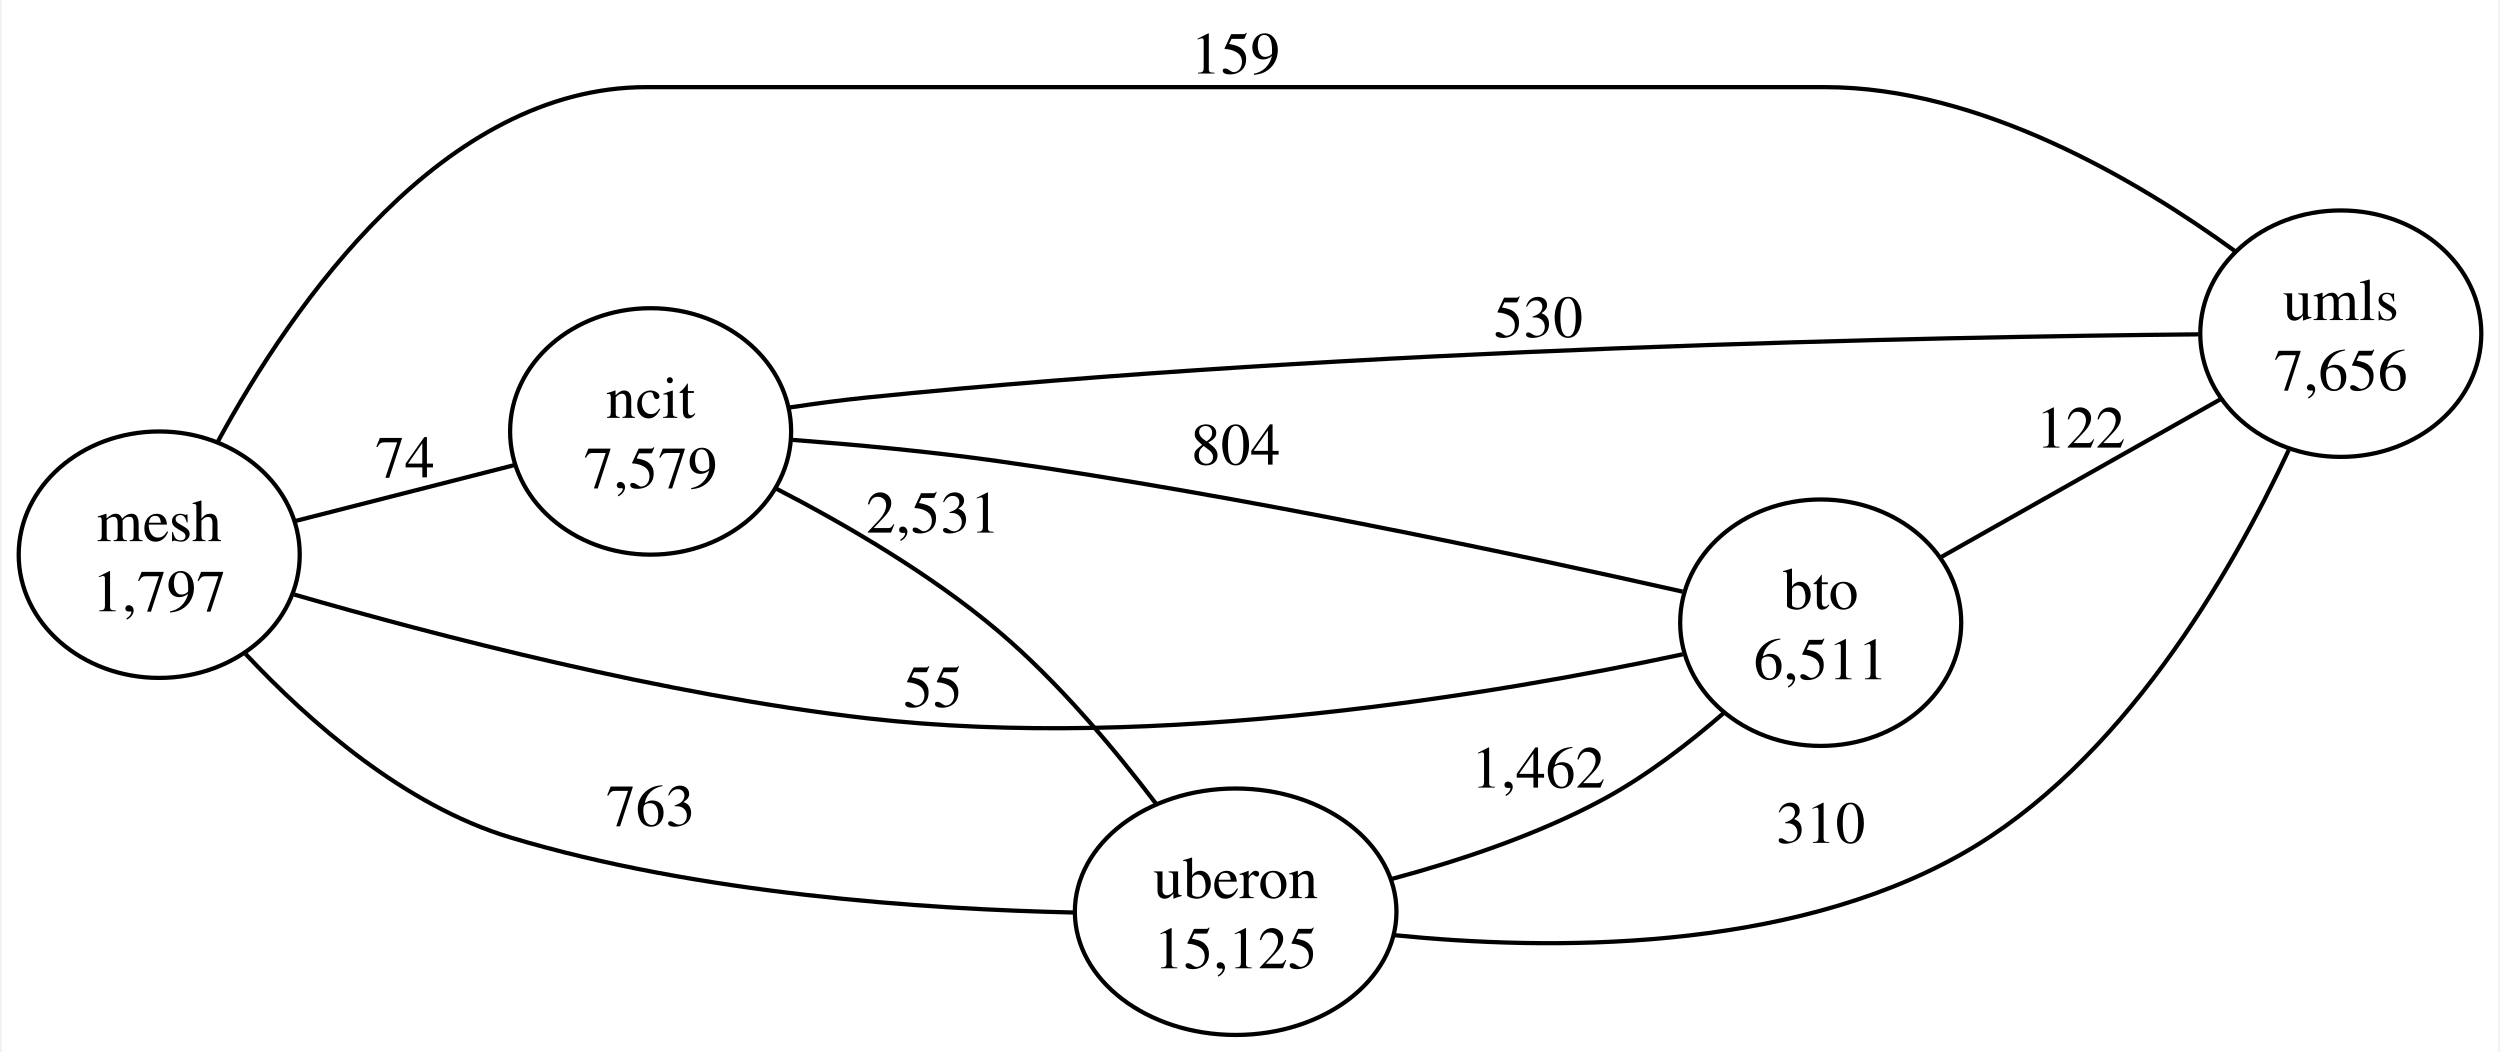
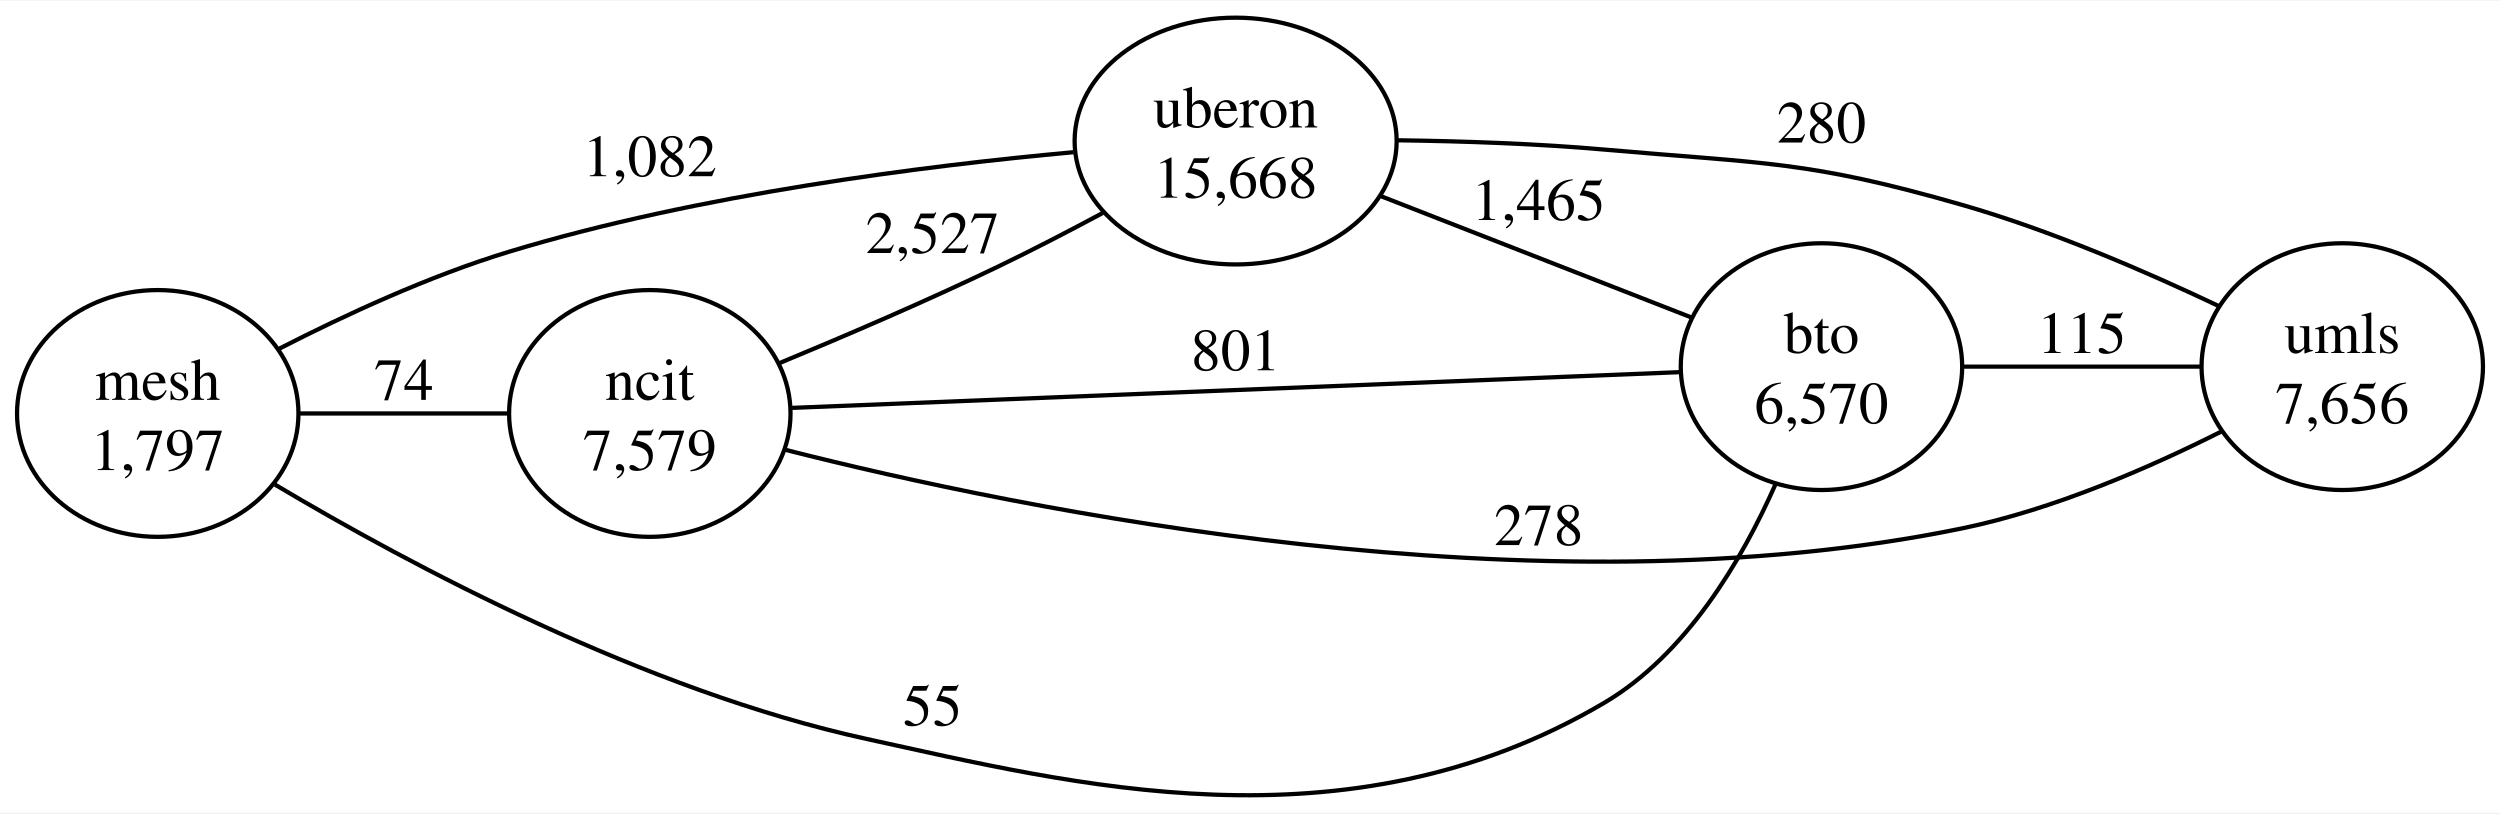
- <svg xmlns="http://www.w3.org/2000/svg" width="587pt" height="247pt" viewBox="0.00 0.00 587.37 247.49">
-   <g id="graph0" class="graph" transform="scale(1 1) rotate(0) translate(4 243.49)">
-     <polygon fill="white" stroke="none" points="-4,4 -4,-243.49 583.37,-243.49 583.37,4 -4,4" />
+ <svg xmlns="http://www.w3.org/2000/svg" width="587pt" height="191pt" viewBox="0.00 0.00 587.37 190.82">
+   <g id="graph0" class="graph" transform="scale(1 1) rotate(0) translate(4 186.82)">
+     <polygon fill="white" stroke="none" points="-4,4 -4,-186.82 583.37,-186.82 583.37,4 -4,4" />
    <g id="node1" class="node">
-       <ellipse fill="none" stroke="black" cx="33.06" cy="-112.99" rx="33.06" ry="28.99" />
-       <text text-anchor="middle" x="33.06" y="-116.19" font-family="Times,serif" font-size="14.00">mesh</text>
-       <text text-anchor="middle" x="33.06" y="-99.69" font-family="Times,serif" font-size="14.00">1,797</text>
+       <ellipse fill="none" stroke="black" cx="33.06" cy="-89.83" rx="33.06" ry="28.99" />
+       <text text-anchor="middle" x="33.06" y="-93.03" font-family="Times,serif" font-size="14.00">mesh</text>
+       <text text-anchor="middle" x="33.06" y="-76.53" font-family="Times,serif" font-size="14.00">1,797</text>
    </g>
    <g id="node2" class="node">
-       <ellipse fill="none" stroke="black" cx="148.67" cy="-141.99" rx="33.06" ry="28.99" />
-       <text text-anchor="middle" x="148.67" y="-145.19" font-family="Times,serif" font-size="14.00">ncit</text>
-       <text text-anchor="middle" x="148.67" y="-128.69" font-family="Times,serif" font-size="14.00">7,579</text>
+       <ellipse fill="none" stroke="black" cx="148.67" cy="-89.83" rx="33.06" ry="28.99" />
+       <text text-anchor="middle" x="148.67" y="-93.03" font-family="Times,serif" font-size="14.00">ncit</text>
+       <text text-anchor="middle" x="148.67" y="-76.53" font-family="Times,serif" font-size="14.00">7,579</text>
    </g>
    <g id="edge1" class="edge">
-       <path fill="none" stroke="black" d="M65.1,-120.92C81.13,-125.01 100.64,-129.99 116.66,-134.08" />
-       <text text-anchor="middle" x="90.86" y="-131.19" font-family="Times,serif" font-size="14.00">74</text>
+       <path fill="none" stroke="black" d="M66.31,-89.83C81.66,-89.83 99.98,-89.83 115.34,-89.83" />
+       <text text-anchor="middle" x="90.86" y="-93.03" font-family="Times,serif" font-size="14.00">74</text>
    </g>
    <g id="node3" class="node">
-       <ellipse fill="none" stroke="black" cx="286.31" cy="-28.99" rx="37.83" ry="28.99" />
-       <text text-anchor="middle" x="286.31" y="-32.19" font-family="Times,serif" font-size="14.00">uberon</text>
-       <text text-anchor="middle" x="286.31" y="-15.69" font-family="Times,serif" font-size="14.00">15,125</text>
+       <ellipse fill="none" stroke="black" cx="286.31" cy="-153.83" rx="37.83" ry="28.99" />
+       <text text-anchor="middle" x="286.31" y="-157.03" font-family="Times,serif" font-size="14.00">uberon</text>
+       <text text-anchor="middle" x="286.31" y="-140.53" font-family="Times,serif" font-size="14.00">15,668</text>
    </g>
    <g id="edge2" class="edge">
-       <path fill="none" stroke="black" d="M53.39,-89.63C68.4,-73.62 90.77,-53.98 115.61,-46.49 159.85,-33.16 213.19,-29.58 248.11,-28.81" />
-       <text text-anchor="middle" x="148.67" y="-49.19" font-family="Times,serif" font-size="14.00">763</text>
+       <path fill="none" stroke="black" d="M61.59,-105.04C77.05,-112.97 96.93,-122.16 115.61,-127.83 160.11,-141.33 213.39,-148.03 248.22,-151.21" />
+       <text text-anchor="middle" x="148.67" y="-145.57" font-family="Times,serif" font-size="14.00">1,082</text>
    </g>
    <g id="node4" class="node">
-       <ellipse fill="none" stroke="black" cx="423.95" cy="-96.99" rx="33.06" ry="28.99" />
-       <text text-anchor="middle" x="423.95" y="-100.19" font-family="Times,serif" font-size="14.00">bto</text>
-       <text text-anchor="middle" x="423.95" y="-83.69" font-family="Times,serif" font-size="14.00">6,511</text>
+       <ellipse fill="none" stroke="black" cx="423.95" cy="-100.83" rx="33.06" ry="28.99" />
+       <text text-anchor="middle" x="423.95" y="-104.03" font-family="Times,serif" font-size="14.00">bto</text>
+       <text text-anchor="middle" x="423.95" y="-87.53" font-family="Times,serif" font-size="14.00">6,570</text>
    </g>
    <g id="edge3" class="edge">
-       <path fill="none" stroke="black" d="M64.83,-103.61C97.82,-94.08 151.91,-79.97 199.73,-74.49 268.03,-66.66 348.25,-80.32 391.5,-89.56" />
-       <text text-anchor="middle" x="215.1" y="-77.19" font-family="Times,serif" font-size="14.00">55</text>
+       <path fill="none" stroke="black" d="M60.61,-73.11C92.3,-54.24 147.57,-24.7 199.73,-13.33 247.17,-2.99 312.13,14 372.89,-21.83 392.19,-33.21 405.23,-55.28 413.15,-73.2" />
+       <text text-anchor="middle" x="215.1" y="-16.53" font-family="Times,serif" font-size="14.00">55</text>
+     </g>
+     <g id="edge4" class="edge">
+       <path fill="none" stroke="black" d="M179.13,-101.66C194.57,-108.05 213.71,-116.26 230.48,-124.33 238.56,-128.22 247.17,-132.69 255.11,-136.95" />
+       <text text-anchor="middle" x="215.1" y="-127.53" font-family="Times,serif" font-size="14.00">2,527</text>
+     </g>
+     <g id="edge5" class="edge">
+       <path fill="none" stroke="black" d="M182.09,-91.14C234.69,-93.25 338,-97.41 390.57,-99.53" />
+       <text text-anchor="middle" x="286.31" y="-99.98" font-family="Times,serif" font-size="14.00">801</text>
    </g>
    <g id="node5" class="node">
-       <ellipse fill="none" stroke="black" cx="546.31" cy="-164.99" rx="33.06" ry="28.99" />
-       <text text-anchor="middle" x="546.31" y="-168.19" font-family="Times,serif" font-size="14.00">umls</text>
-       <text text-anchor="middle" x="546.31" y="-151.69" font-family="Times,serif" font-size="14.00">7,656</text>
-     </g>
-     <g id="edge4" class="edge">
-       <path fill="none" stroke="black" d="M46.86,-139.62C64.58,-172.17 99.9,-222.99 147.67,-222.99 147.67,-222.99 147.67,-222.99 424.95,-222.99 461.36,-222.99 498.38,-201.18 521.57,-184.3" />
-       <text text-anchor="middle" x="286.31" y="-226.19" font-family="Times,serif" font-size="14.00">159</text>
-     </g>
-     <g id="edge5" class="edge">
-       <path fill="none" stroke="black" d="M178.18,-128.55C194.42,-120.16 214.62,-108.41 230.48,-94.99 244.47,-83.16 257.67,-67.46 267.62,-54.34" />
-       <text text-anchor="middle" x="215.1" y="-118.19" font-family="Times,serif" font-size="14.00">2,531</text>
+       <ellipse fill="none" stroke="black" cx="546.31" cy="-100.83" rx="33.06" ry="28.99" />
+       <text text-anchor="middle" x="546.31" y="-104.03" font-family="Times,serif" font-size="14.00">umls</text>
+       <text text-anchor="middle" x="546.31" y="-87.53" font-family="Times,serif" font-size="14.00">7,656</text>
    </g>
    <g id="edge6" class="edge">
-       <path fill="none" stroke="black" d="M182.01,-140C196.82,-138.88 214.58,-137.24 230.48,-134.99 287.64,-126.9 353.48,-112.86 391.45,-104.3" />
-       <text text-anchor="middle" x="286.31" y="-134.19" font-family="Times,serif" font-size="14.00">804</text>
+       <path fill="none" stroke="black" d="M180.55,-81.28C236.32,-67.11 357.33,-42.29 457,-62.83 478.42,-67.24 501.04,-77.09 518.03,-85.65" />
+       <text text-anchor="middle" x="357.51" y="-58.91" font-family="Times,serif" font-size="14.00">278</text>
    </g>
    <g id="edge7" class="edge">
-       <path fill="none" stroke="black" d="M181.38,-147.62C187.45,-148.54 193.77,-149.39 199.73,-149.99 314.44,-161.61 451.48,-164.24 512.82,-164.83" />
-       <text text-anchor="middle" x="357.51" y="-164.19" font-family="Times,serif" font-size="14.00">530</text>
+       <path fill="none" stroke="black" d="M320.49,-140.86C342.76,-132.16 371.85,-120.8 393.34,-112.4" />
+       <text text-anchor="middle" x="357.51" y="-135.28" font-family="Times,serif" font-size="14.00">1,465</text>
    </g>
    <g id="edge8" class="edge">
-       <path fill="none" stroke="black" d="M323.12,-36.73C338.95,-40.98 357.43,-47.12 372.89,-55.49 383.01,-60.97 393.02,-68.68 401.39,-75.96" />
-       <text text-anchor="middle" x="357.51" y="-58.19" font-family="Times,serif" font-size="14.00">1,462</text>
+       <path fill="none" stroke="black" d="M324.44,-154.01C339.5,-153.81 357.05,-153.23 372.89,-151.83 410.57,-148.49 420.65,-149.28 457,-138.83 477.86,-132.84 500.3,-123.13 517.35,-115.03" />
+       <text text-anchor="middle" x="423.95" y="-153.48" font-family="Times,serif" font-size="14.00">280</text>
    </g>
    <g id="edge9" class="edge">
-       <path fill="none" stroke="black" d="M323.62,-23.48C359.81,-19.82 415.8,-19.29 457,-42.49 494.7,-63.71 520.49,-108.47 534.06,-137.6" />
-       <text text-anchor="middle" x="423.95" y="-45.19" font-family="Times,serif" font-size="14.00">310</text>
-     </g>
-     <g id="edge10" class="edge">
-       <path fill="none" stroke="black" d="M452.26,-112.42C471.96,-123.55 498.43,-138.51 518.11,-149.62" />
-       <text text-anchor="middle" x="485.13" y="-138.19" font-family="Times,serif" font-size="14.00">122</text>
+       <path fill="none" stroke="black" d="M457.2,-100.83C474.47,-100.83 495.68,-100.83 512.97,-100.83" />
+       <text text-anchor="middle" x="485.13" y="-104.03" font-family="Times,serif" font-size="14.00">115</text>
    </g>
  </g>
</svg>
